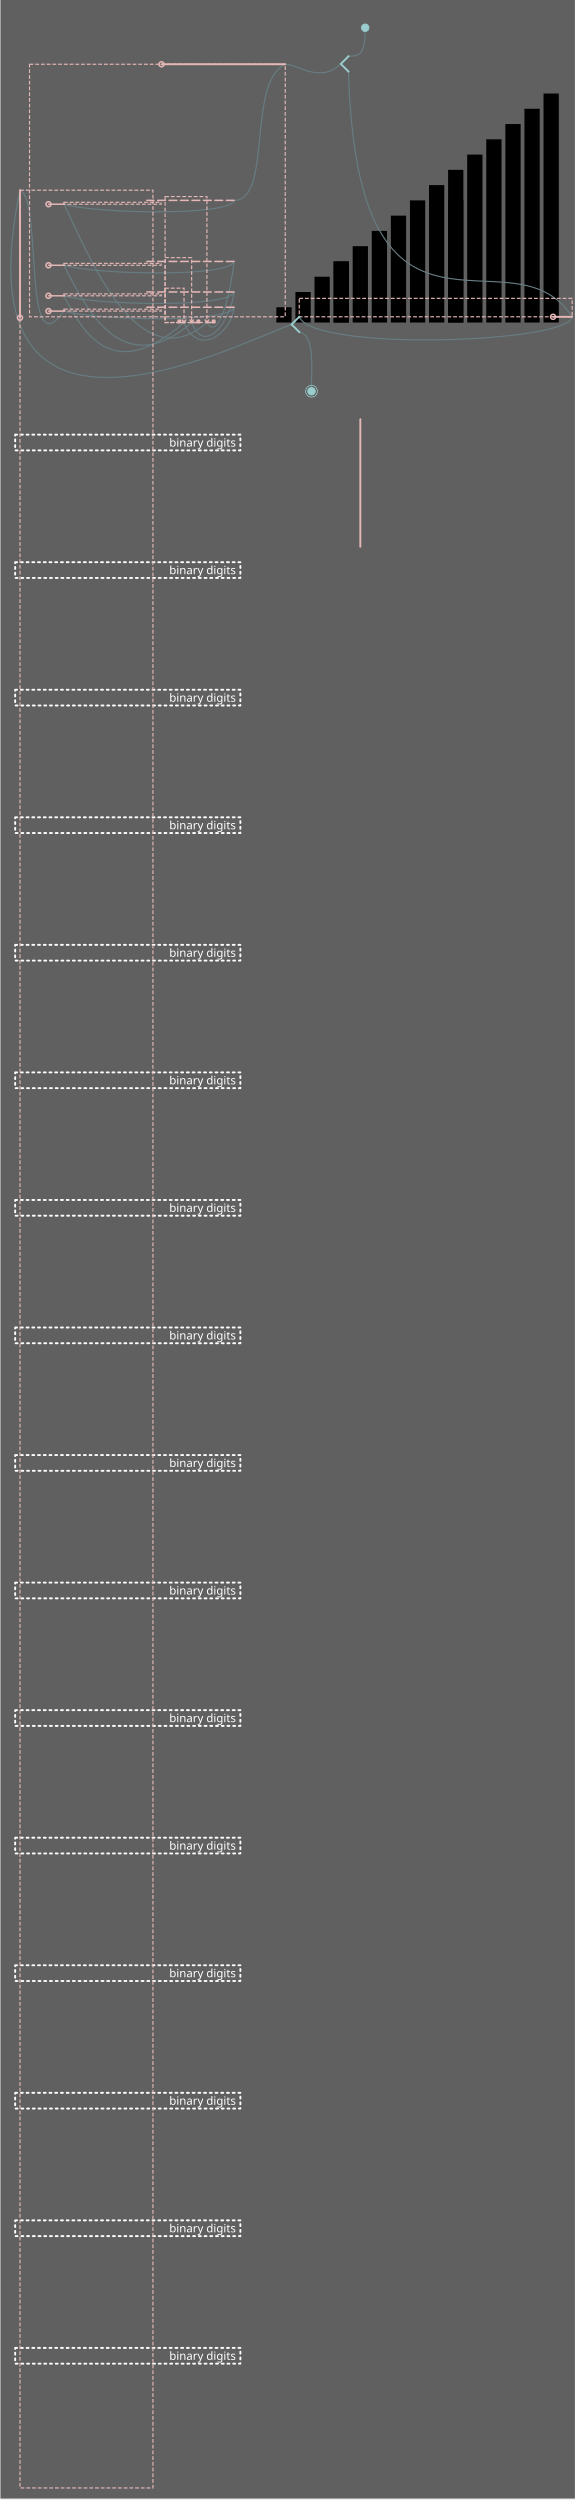
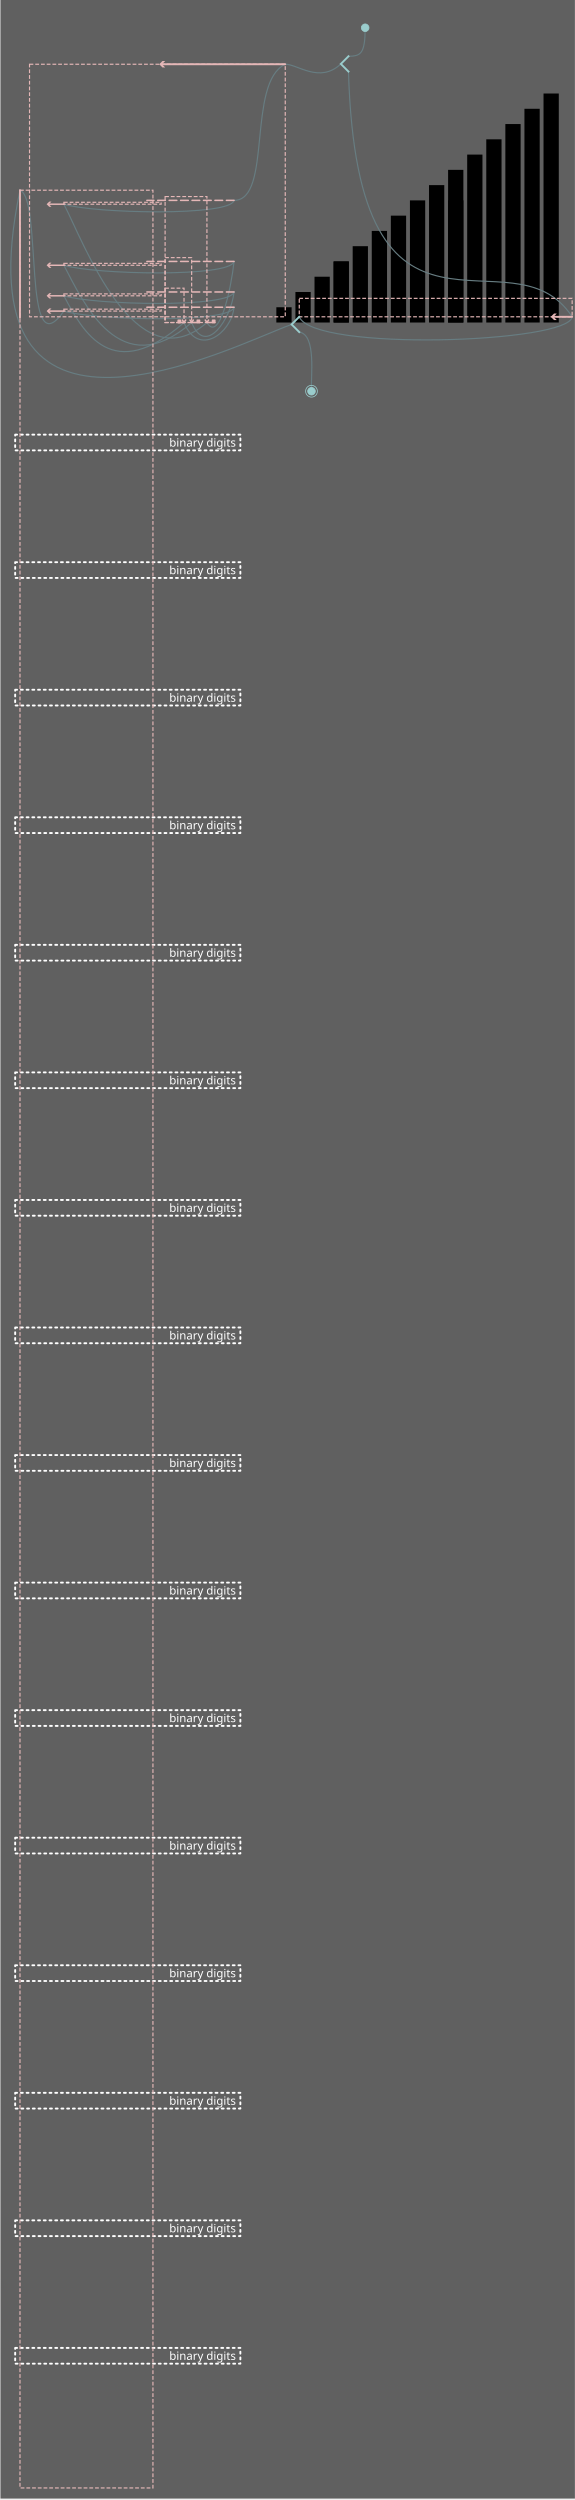
<svg xmlns="http://www.w3.org/2000/svg" version="1.1" x="0px" y="0px" width="150.5px" height="654.99px" viewBox="0 0 150.5 654.99" enable-background="new 0 0 150.5 654.99" xml:space="preserve">
  <g id="Background">
    <rect x="0.125" y="-0.375" fill="#606060" width="150.5" height="654.99" />
  </g>
  <g id="clip8">
    <g>
      <rect x="3.974" y="113.875" fill="none" stroke="#FFFFFF" stroke-width="0.5" stroke-linecap="round" stroke-linejoin="round" stroke-miterlimit="10" stroke-dasharray="0.5,1" width="59" height="4.125" />
      <text transform="matrix(1 0 0 1 44.3491 117.0156)" fill="#FFFFFF" font-family="'CenturyGothic'" font-size="3">binary digits</text>
    </g>
    <g>
      <rect x="3.974" y="147.293" fill="none" stroke="#FFFFFF" stroke-width="0.5" stroke-linecap="round" stroke-linejoin="round" stroke-miterlimit="10" stroke-dasharray="0.5,1" width="59" height="4.125" />
      <text transform="matrix(1 0 0 1 44.3491 150.4336)" fill="#FFFFFF" font-family="'CenturyGothic'" font-size="3">binary digits</text>
    </g>
    <g>
      <rect x="3.974" y="180.711" fill="none" stroke="#FFFFFF" stroke-width="0.5" stroke-linecap="round" stroke-linejoin="round" stroke-miterlimit="10" stroke-dasharray="0.5,1" width="59" height="4.125" />
-       <text transform="matrix(1 0 0 1 44.3491 183.8506)" fill="#FFFFFF" font-family="'CenturyGothic'" font-size="3">binary digits</text>
+       <text transform="matrix(1 0 0 1 44.3491 183.8516)" fill="#FFFFFF" font-family="'CenturyGothic'" font-size="3">binary digits</text>
    </g>
    <g>
      <rect x="3.974" y="214.129" fill="none" stroke="#FFFFFF" stroke-width="0.5" stroke-linecap="round" stroke-linejoin="round" stroke-miterlimit="10" stroke-dasharray="0.5,1" width="59" height="4.125" />
      <text transform="matrix(1 0 0 1 44.3491 217.2686)" fill="#FFFFFF" font-family="'CenturyGothic'" font-size="3">binary digits</text>
    </g>
    <g>
      <rect x="3.974" y="247.547" fill="none" stroke="#FFFFFF" stroke-width="0.5" stroke-linecap="round" stroke-linejoin="round" stroke-miterlimit="10" stroke-dasharray="0.5,1" width="59" height="4.125" />
-       <text transform="matrix(1 0 0 1 44.3491 250.6865)" fill="#FFFFFF" font-family="'CenturyGothic'" font-size="3">binary digits</text>
+       <text transform="matrix(1 0 0 1 44.3491 250.6855)" fill="#FFFFFF" font-family="'CenturyGothic'" font-size="3">binary digits</text>
    </g>
    <g>
      <rect x="3.974" y="280.965" fill="none" stroke="#FFFFFF" stroke-width="0.5" stroke-linecap="round" stroke-linejoin="round" stroke-miterlimit="10" stroke-dasharray="0.5,1" width="59" height="4.125" />
      <text transform="matrix(1 0 0 1 44.3491 284.1035)" fill="#FFFFFF" font-family="'CenturyGothic'" font-size="3">binary digits</text>
    </g>
    <g>
      <rect x="3.974" y="314.383" fill="none" stroke="#FFFFFF" stroke-width="0.5" stroke-linecap="round" stroke-linejoin="round" stroke-miterlimit="10" stroke-dasharray="0.5,1" width="59" height="4.125" />
      <text transform="matrix(1 0 0 1 44.3491 317.5215)" fill="#FFFFFF" font-family="'CenturyGothic'" font-size="3">binary digits</text>
    </g>
    <g>
      <rect x="3.974" y="347.801" fill="none" stroke="#FFFFFF" stroke-width="0.5" stroke-linecap="round" stroke-linejoin="round" stroke-miterlimit="10" stroke-dasharray="0.5,1" width="59" height="4.125" />
      <text transform="matrix(1 0 0 1 44.3491 350.9395)" fill="#FFFFFF" font-family="'CenturyGothic'" font-size="3">binary digits</text>
    </g>
    <g>
      <rect x="3.974" y="381.219" fill="none" stroke="#FFFFFF" stroke-width="0.5" stroke-linecap="round" stroke-linejoin="round" stroke-miterlimit="10" stroke-dasharray="0.5,1" width="59" height="4.125" />
-       <text transform="matrix(1 0 0 1 44.3491 384.3564)" fill="#FFFFFF" font-family="'CenturyGothic'" font-size="3">binary digits</text>
+       <text transform="matrix(1 0 0 1 44.3491 384.3574)" fill="#FFFFFF" font-family="'CenturyGothic'" font-size="3">binary digits</text>
    </g>
    <g>
      <rect x="3.974" y="414.637" fill="none" stroke="#FFFFFF" stroke-width="0.5" stroke-linecap="round" stroke-linejoin="round" stroke-miterlimit="10" stroke-dasharray="0.5,1" width="59" height="4.125" />
      <text transform="matrix(1 0 0 1 44.3491 417.7744)" fill="#FFFFFF" font-family="'CenturyGothic'" font-size="3">binary digits</text>
    </g>
    <g>
      <rect x="3.974" y="448.055" fill="none" stroke="#FFFFFF" stroke-width="0.5" stroke-linecap="round" stroke-linejoin="round" stroke-miterlimit="10" stroke-dasharray="0.5,1" width="59" height="4.125" />
-       <text transform="matrix(1 0 0 1 44.3491 451.1924)" fill="#FFFFFF" font-family="'CenturyGothic'" font-size="3">binary digits</text>
+       <text transform="matrix(1 0 0 1 44.3491 451.1914)" fill="#FFFFFF" font-family="'CenturyGothic'" font-size="3">binary digits</text>
    </g>
    <g>
      <rect x="3.974" y="481.473" fill="none" stroke="#FFFFFF" stroke-width="0.5" stroke-linecap="round" stroke-linejoin="round" stroke-miterlimit="10" stroke-dasharray="0.5,1" width="59" height="4.125" />
      <text transform="matrix(1 0 0 1 44.3491 484.6094)" fill="#FFFFFF" font-family="'CenturyGothic'" font-size="3">binary digits</text>
    </g>
    <g>
      <rect x="3.974" y="514.891" fill="none" stroke="#FFFFFF" stroke-width="0.5" stroke-linecap="round" stroke-linejoin="round" stroke-miterlimit="10" stroke-dasharray="0.5,1" width="59" height="4.125" />
      <text transform="matrix(1 0 0 1 44.3491 518.0273)" fill="#FFFFFF" font-family="'CenturyGothic'" font-size="3">binary digits</text>
    </g>
    <g>
      <rect x="3.974" y="548.309" fill="none" stroke="#FFFFFF" stroke-width="0.5" stroke-linecap="round" stroke-linejoin="round" stroke-miterlimit="10" stroke-dasharray="0.5,1" width="59" height="4.125" />
      <text transform="matrix(1 0 0 1 44.3491 551.4453)" fill="#FFFFFF" font-family="'CenturyGothic'" font-size="3">binary digits</text>
    </g>
    <g>
      <rect x="3.974" y="581.727" fill="none" stroke="#FFFFFF" stroke-width="0.5" stroke-linecap="round" stroke-linejoin="round" stroke-miterlimit="10" stroke-dasharray="0.5,1" width="59" height="4.125" />
      <text transform="matrix(1 0 0 1 44.3491 584.8623)" fill="#FFFFFF" font-family="'CenturyGothic'" font-size="3">binary digits</text>
    </g>
    <g>
      <rect x="3.974" y="615.145" fill="none" stroke="#FFFFFF" stroke-width="0.5" stroke-linecap="round" stroke-linejoin="round" stroke-miterlimit="10" stroke-dasharray="0.5,1" width="59" height="4.125" />
      <text transform="matrix(1 0 0 1 44.3491 618.2803)" fill="#FFFFFF" font-family="'CenturyGothic'" font-size="3">binary digits</text>
    </g>
    <g id="D">
      <rect x="72.401" y="80.5" width="4" height="4" />
      <rect x="77.401" y="76.5" width="4" height="8" />
      <rect x="82.401" y="72.5" width="4" height="12" />
      <rect x="87.401" y="68.5" width="4" height="16" />
      <rect x="87.401" y="68.5" width="4" height="16" />
      <rect x="92.401" y="64.5" width="4" height="20" />
      <rect x="97.401" y="60.5" width="4" height="24" />
      <rect x="102.401" y="56.5" width="4" height="28" />
      <rect x="107.401" y="52.5" width="4" height="32" />
      <rect x="112.401" y="48.5" width="4" height="36" />
      <rect x="117.401" y="52.5" width="4" height="32" />
      <rect x="117.401" y="44.5" width="4" height="40" />
      <rect x="122.401" y="40.5" width="4" height="44" />
      <rect x="127.401" y="36.5" width="4" height="48" />
      <rect x="132.401" y="32.5" width="4" height="52" />
      <rect x="137.401" y="28.5" width="4" height="56" />
      <rect x="142.401" y="24.5" width="4" height="60" />
    </g>
    <g id="I">
      <path fill="none" stroke="#677D82" stroke-width="0.3" stroke-linecap="square" stroke-miterlimit="10" d="M78.402,83    c3.689,9.195,70.791,6.875,71.5,0" />
      <path fill="none" stroke="#677D82" stroke-width="0.3" stroke-linecap="square" stroke-miterlimit="10" d="M91.297,18.75    C93.735,101,133.902,58.5,149.902,83" />
      <path fill="none" stroke="#677D82" stroke-width="0.3" stroke-linecap="square" stroke-miterlimit="10" d="M78.402,87    c4.583,0.75,2.958,11.75,3.208,15.5" />
      <path fill="none" stroke="#677D82" stroke-width="0.3" stroke-linecap="square" stroke-miterlimit="10" d="M5.235,49.833    c6,2.167,0.5,47.334,11.5,31.667" />
      <path fill="none" stroke="#677D82" stroke-width="0.3" stroke-linecap="square" stroke-miterlimit="10" d="M16.735,53.5    c7.833,2.416,43.667,3.25,44.584-1" />
      <path fill="none" stroke="#677D82" stroke-width="0.3" stroke-linecap="square" stroke-miterlimit="10" d="M16.735,69.5    c7.833,2.416,43.667,3.25,44.584-1" />
      <path fill="none" stroke="#677D82" stroke-width="0.3" stroke-linecap="square" stroke-miterlimit="10" d="M16.735,77.5    c7.833,2.416,43.667,3.25,44.584-1" />
      <path fill="none" stroke="#677D82" stroke-width="0.3" stroke-linecap="square" stroke-miterlimit="10" d="M16.735,81.5    c7.833,2.416,43.667,3.25,44.584-1" />
      <path fill="none" stroke="#677D82" stroke-width="0.3" stroke-linecap="square" stroke-miterlimit="10" d="M16.735,53.5    c5.125,9.75,18.75,47.375,37.479,31" />
      <path fill="none" stroke="#677D82" stroke-width="0.3" stroke-linecap="square" stroke-miterlimit="10" d="M16.735,69.5    c5.125,9.75,14.75,31.375,33.479,15" />
      <path fill="none" stroke="#677D82" stroke-width="0.3" stroke-linecap="square" stroke-miterlimit="10" d="M16.735,77.5    c5.125,9.75,12.75,23.375,31.479,7" />
      <path fill="none" stroke="#677D82" stroke-width="0.3" stroke-linecap="square" stroke-miterlimit="10" d="M54.213,84.5    c3.271,5.5,6.396-9.125,7.106-16" />
      <path fill="none" stroke="#677D82" stroke-width="0.3" stroke-linecap="square" stroke-miterlimit="10" d="M50.213,84.5    c3.689,9.195,10.396-1.125,11.106-8" />
      <path fill="none" stroke="#677D82" stroke-width="0.3" stroke-linecap="square" stroke-miterlimit="10" d="M48.213,84.5    c3.689,9.195,12.396,2.875,13.106-4" />
      <path fill="none" stroke="#677D82" stroke-width="0.3" stroke-linecap="square" stroke-miterlimit="10" d="M74.735,16.833    C64.61,21.583,71.403,52.5,61.319,52.5" />
      <path fill="none" stroke="#677D82" stroke-width="0.3" stroke-linecap="square" stroke-miterlimit="10" d="M5.235,49.833    C-11.14,128.25,61.027,90.5,76.402,85" />
      <path fill="none" stroke="#677D82" stroke-width="0.3" stroke-linecap="square" stroke-miterlimit="10" d="M91.297,14.75    c3.125-0.083,4.375-0.479,4.375-7.479" />
      <path fill="none" stroke="#677D82" stroke-width="0.3" stroke-linecap="square" stroke-miterlimit="10" d="M74.735,16.833    c3.125-0.083,9,5.167,14.563-0.083" />
      <circle fill="none" stroke="#9ACDCD" stroke-width="0.2" stroke-linecap="square" stroke-miterlimit="10" cx="81.61" cy="102.5" r="1.542" />
      <g>
-         <circle fill="none" stroke="#E5B7B7" stroke-width="0.4" stroke-linecap="round" stroke-linejoin="round" stroke-miterlimit="10" cx="144.902" cy="83" r="0.667" />
-         <line fill="none" stroke="#E5B7B7" stroke-width="0.5" stroke-linecap="round" stroke-linejoin="round" stroke-miterlimit="10" x1="149.902" y1="83" x2="144.902" y2="83" />
+         <g>
+           <g>
+             <line fill="none" stroke="#E5B7B7" stroke-width="0.5" stroke-linecap="round" stroke-linejoin="round" x1="149.902" y1="83" x2="144.902" y2="83" />
+             <g>
+               <polygon fill="#E5B7B7" points="145.868,82.152 145.02,83 145.868,83.848 145.148,83.848 144.3,83 145.148,82.152       " />
+             </g>
+           </g>
+         </g>
      </g>
      <rect x="5.235" y="49.833" fill="none" stroke="#E5B7B7" stroke-width="0.3" stroke-miterlimit="10" stroke-dasharray="1,0.5" width="34.833" height="602" />
      <g id="aligner">
        <rect x="43.256" y="51.5" fill="none" stroke="#E5B7B7" stroke-width="0.3" stroke-miterlimit="10" stroke-dasharray="1,0.5" width="10.957" height="33" />
        <rect x="43.256" y="67.5" fill="none" stroke="#E5B7B7" stroke-width="0.3" stroke-miterlimit="10" stroke-dasharray="1,0.5" width="6.957" height="17" />
        <rect x="43.256" y="75.5" fill="none" stroke="#E5B7B7" stroke-width="0.3" stroke-miterlimit="10" stroke-dasharray="1,0.5" width="4.957" height="9" />
        <line fill="none" stroke="#E5B7B7" stroke-width="0.4" stroke-linecap="round" stroke-linejoin="round" stroke-miterlimit="10" x1="54.213" y1="84.5" x2="56.284" y2="84.5" />
        <polyline fill="none" stroke="#E5B7B7" stroke-width="0.4" stroke-linecap="round" stroke-linejoin="round" stroke-miterlimit="10" points="     54.642,83.856 54.213,84.5 53.785,83.856    " />
        <line fill="none" stroke="#E5B7B7" stroke-width="0.4" stroke-linecap="round" stroke-linejoin="round" stroke-miterlimit="10" x1="48.213" y1="84.5" x2="46.681" y2="84.5" />
        <polyline fill="none" stroke="#E5B7B7" stroke-width="0.4" stroke-linecap="round" stroke-linejoin="round" stroke-miterlimit="10" points="     48.642,83.856 48.213,84.5 47.785,83.856    " />
        <line fill="none" stroke="#E5B7B7" stroke-width="0.4" stroke-linecap="round" stroke-linejoin="round" stroke-miterlimit="10" x1="50.213" y1="84.5" x2="52.284" y2="84.5" />
        <polyline fill="none" stroke="#E5B7B7" stroke-width="0.4" stroke-linecap="round" stroke-linejoin="round" stroke-miterlimit="10" points="     50.642,83.856 50.213,84.5 49.785,83.856    " />
        <rect x="55.681" y="83.897" fill="#E5B7B7" stroke="#E5B7B7" stroke-width="0.4" stroke-linecap="round" stroke-linejoin="round" stroke-miterlimit="10" width="0.603" height="0.603" />
        <rect x="46.681" y="83.897" fill="#E5B7B7" stroke="#E5B7B7" stroke-width="0.4" stroke-linecap="round" stroke-linejoin="round" stroke-miterlimit="10" width="0.603" height="0.603" />
        <rect x="51.681" y="83.897" fill="#E5B7B7" stroke="#E5B7B7" stroke-width="0.4" stroke-linecap="round" stroke-linejoin="round" stroke-miterlimit="10" width="0.603" height="0.603" />
      </g>
      <g id="post-mover">
-         <line fill="none" stroke="#E5B7B7" stroke-width="0.4" stroke-linecap="round" stroke-linejoin="round" stroke-miterlimit="10" x1="16.735" y1="53.5" x2="12.702" y2="53.5" />
-         <circle fill="none" stroke="#E5B7B7" stroke-width="0.4" stroke-linecap="round" stroke-linejoin="round" stroke-miterlimit="10" cx="12.703" cy="53.5" r="0.667" />
-         <line fill="none" stroke="#E5B7B7" stroke-width="0.4" stroke-linecap="round" stroke-linejoin="round" stroke-miterlimit="10" x1="16.735" y1="69.5" x2="12.702" y2="69.5" />
-         <circle fill="none" stroke="#E5B7B7" stroke-width="0.4" stroke-linecap="round" stroke-linejoin="round" stroke-miterlimit="10" cx="12.703" cy="69.5" r="0.667" />
-         <line fill="none" stroke="#E5B7B7" stroke-width="0.4" stroke-linecap="round" stroke-linejoin="round" stroke-miterlimit="10" x1="16.735" y1="77.5" x2="12.702" y2="77.5" />
-         <circle fill="none" stroke="#E5B7B7" stroke-width="0.4" stroke-linecap="round" stroke-linejoin="round" stroke-miterlimit="10" cx="12.703" cy="77.5" r="0.667" />
-         <line fill="none" stroke="#E5B7B7" stroke-width="0.4" stroke-linecap="round" stroke-linejoin="round" stroke-miterlimit="10" x1="16.735" y1="81.5" x2="12.702" y2="81.5" />
-         <circle fill="none" stroke="#E5B7B7" stroke-width="0.4" stroke-linecap="round" stroke-linejoin="round" stroke-miterlimit="10" cx="12.703" cy="81.5" r="0.667" />
+         <g>
+           <g>
+             <line fill="none" stroke="#E5B7B7" stroke-width="0.4" stroke-linecap="round" stroke-linejoin="round" x1="16.735" y1="53.5" x2="12.702" y2="53.5" />
+             <g>
+               <polygon fill="#E5B7B7" points="13.474,52.822 12.796,53.5 13.474,54.178 12.898,54.178 12.22,53.5 12.898,52.822       " />
+             </g>
+           </g>
+         </g>
+         <g>
+           <g>
+             <line fill="none" stroke="#E5B7B7" stroke-width="0.4" stroke-linecap="round" stroke-linejoin="round" x1="16.735" y1="69.5" x2="12.702" y2="69.5" />
+             <g>
+               <polygon fill="#E5B7B7" points="13.474,68.822 12.796,69.5 13.474,70.178 12.898,70.178 12.22,69.5 12.898,68.822       " />
+             </g>
+           </g>
+         </g>
+         <g>
+           <g>
+             <line fill="none" stroke="#E5B7B7" stroke-width="0.4" stroke-linecap="round" stroke-linejoin="round" x1="16.735" y1="77.5" x2="12.702" y2="77.5" />
+             <g>
+               <polygon fill="#E5B7B7" points="13.474,76.822 12.796,77.5 13.474,78.178 12.898,78.178 12.22,77.5 12.898,76.822       " />
+             </g>
+           </g>
+         </g>
+         <g>
+           <g>
+             <line fill="none" stroke="#E5B7B7" stroke-width="0.4" stroke-linecap="round" stroke-linejoin="round" x1="16.735" y1="81.5" x2="12.702" y2="81.5" />
+             <g>
+               <polygon fill="#E5B7B7" points="13.474,80.822 12.796,81.5 13.474,82.178 12.898,82.178 12.22,81.5 12.898,80.822       " />
+             </g>
+           </g>
+         </g>
        <rect x="16.735" y="53" fill="none" stroke="#E5B7B7" stroke-width="0.3" stroke-miterlimit="10" stroke-dasharray="1,0.5" width="25.479" height="0.5" />
        <rect x="16.735" y="69" fill="none" stroke="#E5B7B7" stroke-width="0.3" stroke-miterlimit="10" stroke-dasharray="1,0.5" width="25.479" height="0.5" />
        <rect x="16.735" y="77" fill="none" stroke="#E5B7B7" stroke-width="0.3" stroke-miterlimit="10" stroke-dasharray="1,0.5" width="25.479" height="0.5" />
        <rect x="16.735" y="81" fill="none" stroke="#E5B7B7" stroke-width="0.3" stroke-miterlimit="10" stroke-dasharray="1,0.5" width="25.479" height="0.5" />
      </g>
      <g id="cutter">
        <line fill="none" stroke="#E5B7B7" stroke-width="0.4" stroke-linecap="round" stroke-linejoin="round" stroke-miterlimit="10" stroke-dasharray="2,1" x1="61.319" y1="52.5" x2="38.485" y2="52.5" />
        <line fill="none" stroke="#E5B7B7" stroke-width="0.4" stroke-linecap="round" stroke-linejoin="round" stroke-miterlimit="10" stroke-dasharray="2,1" x1="61.319" y1="68.5" x2="38.485" y2="68.5" />
        <line fill="none" stroke="#E5B7B7" stroke-width="0.4" stroke-linecap="round" stroke-linejoin="round" stroke-miterlimit="10" stroke-dasharray="2,1" x1="61.319" y1="76.5" x2="38.485" y2="76.5" />
        <line fill="none" stroke="#E5B7B7" stroke-width="0.4" stroke-linecap="round" stroke-linejoin="round" stroke-miterlimit="10" stroke-dasharray="2,1" x1="61.319" y1="80.5" x2="38.485" y2="80.5" />
      </g>
      <g id="pre-mover">
-         <circle fill="none" stroke="#E5B7B7" stroke-width="0.4" stroke-linecap="round" stroke-linejoin="round" stroke-miterlimit="10" cx="42.318" cy="16.833" r="0.667" />
-         <circle fill="none" stroke="#E5B7B7" stroke-width="0.4" stroke-linecap="round" stroke-linejoin="round" stroke-miterlimit="10" cx="5.235" cy="83.25" r="0.667" />
        <line fill="none" stroke="#E5B7B7" stroke-width="0.5" stroke-linecap="round" stroke-linejoin="round" stroke-miterlimit="10" x1="5.235" y1="49.833" x2="5.235" y2="83.25" />
-         <line fill="none" stroke="#E5B7B7" stroke-width="0.5" stroke-linecap="round" stroke-linejoin="round" stroke-miterlimit="10" x1="94.401" y1="109.833" x2="94.401" y2="143.25" />
-         <line fill="none" stroke="#E5B7B7" stroke-width="0.5" stroke-linecap="round" stroke-linejoin="round" stroke-miterlimit="10" x1="74.735" y1="16.833" x2="42.318" y2="16.833" />
+         <g>
+           <g>
+             <line fill="none" stroke="#E5B7B7" stroke-width="0.5" stroke-linecap="round" stroke-linejoin="round" x1="74.735" y1="16.833" x2="42.318" y2="16.833" />
+             <g>
+               <polygon fill="#E5B7B7" points="43.284,15.985 42.436,16.833 43.284,17.681 42.564,17.681 41.717,16.833 42.564,15.985               " />
+             </g>
+           </g>
+         </g>
        <rect x="7.735" y="16.833" fill="none" stroke="#E5B7B7" stroke-width="0.3" stroke-miterlimit="10" stroke-dasharray="1,0.5" width="67" height="66.167" />
        <rect x="78.402" y="78.167" fill="none" stroke="#E5B7B7" stroke-width="0.3" stroke-miterlimit="10" stroke-dasharray="1,0.5" width="71.5" height="4.833" />
      </g>
      <circle fill="#9ACDCD" stroke="#9ACDCD" stroke-width="0.2" stroke-linecap="square" stroke-miterlimit="10" cx="81.61" cy="102.5" r="1" />
      <circle fill="#9ACDCD" stroke="#9ACDCD" stroke-width="0.2" stroke-linecap="square" stroke-miterlimit="10" cx="95.672" cy="7.271" r="1" />
      <polyline fill="none" stroke="#9ACDCD" stroke-width="0.5" stroke-linecap="square" stroke-miterlimit="10" points="78.402,87     76.402,85 78.402,83   " />
      <polyline fill="none" stroke="#9ACDCD" stroke-width="0.5" stroke-linecap="square" stroke-miterlimit="10" points="91.297,18.75     89.297,16.75 91.297,14.75   " />
    </g>
  </g>
</svg>
